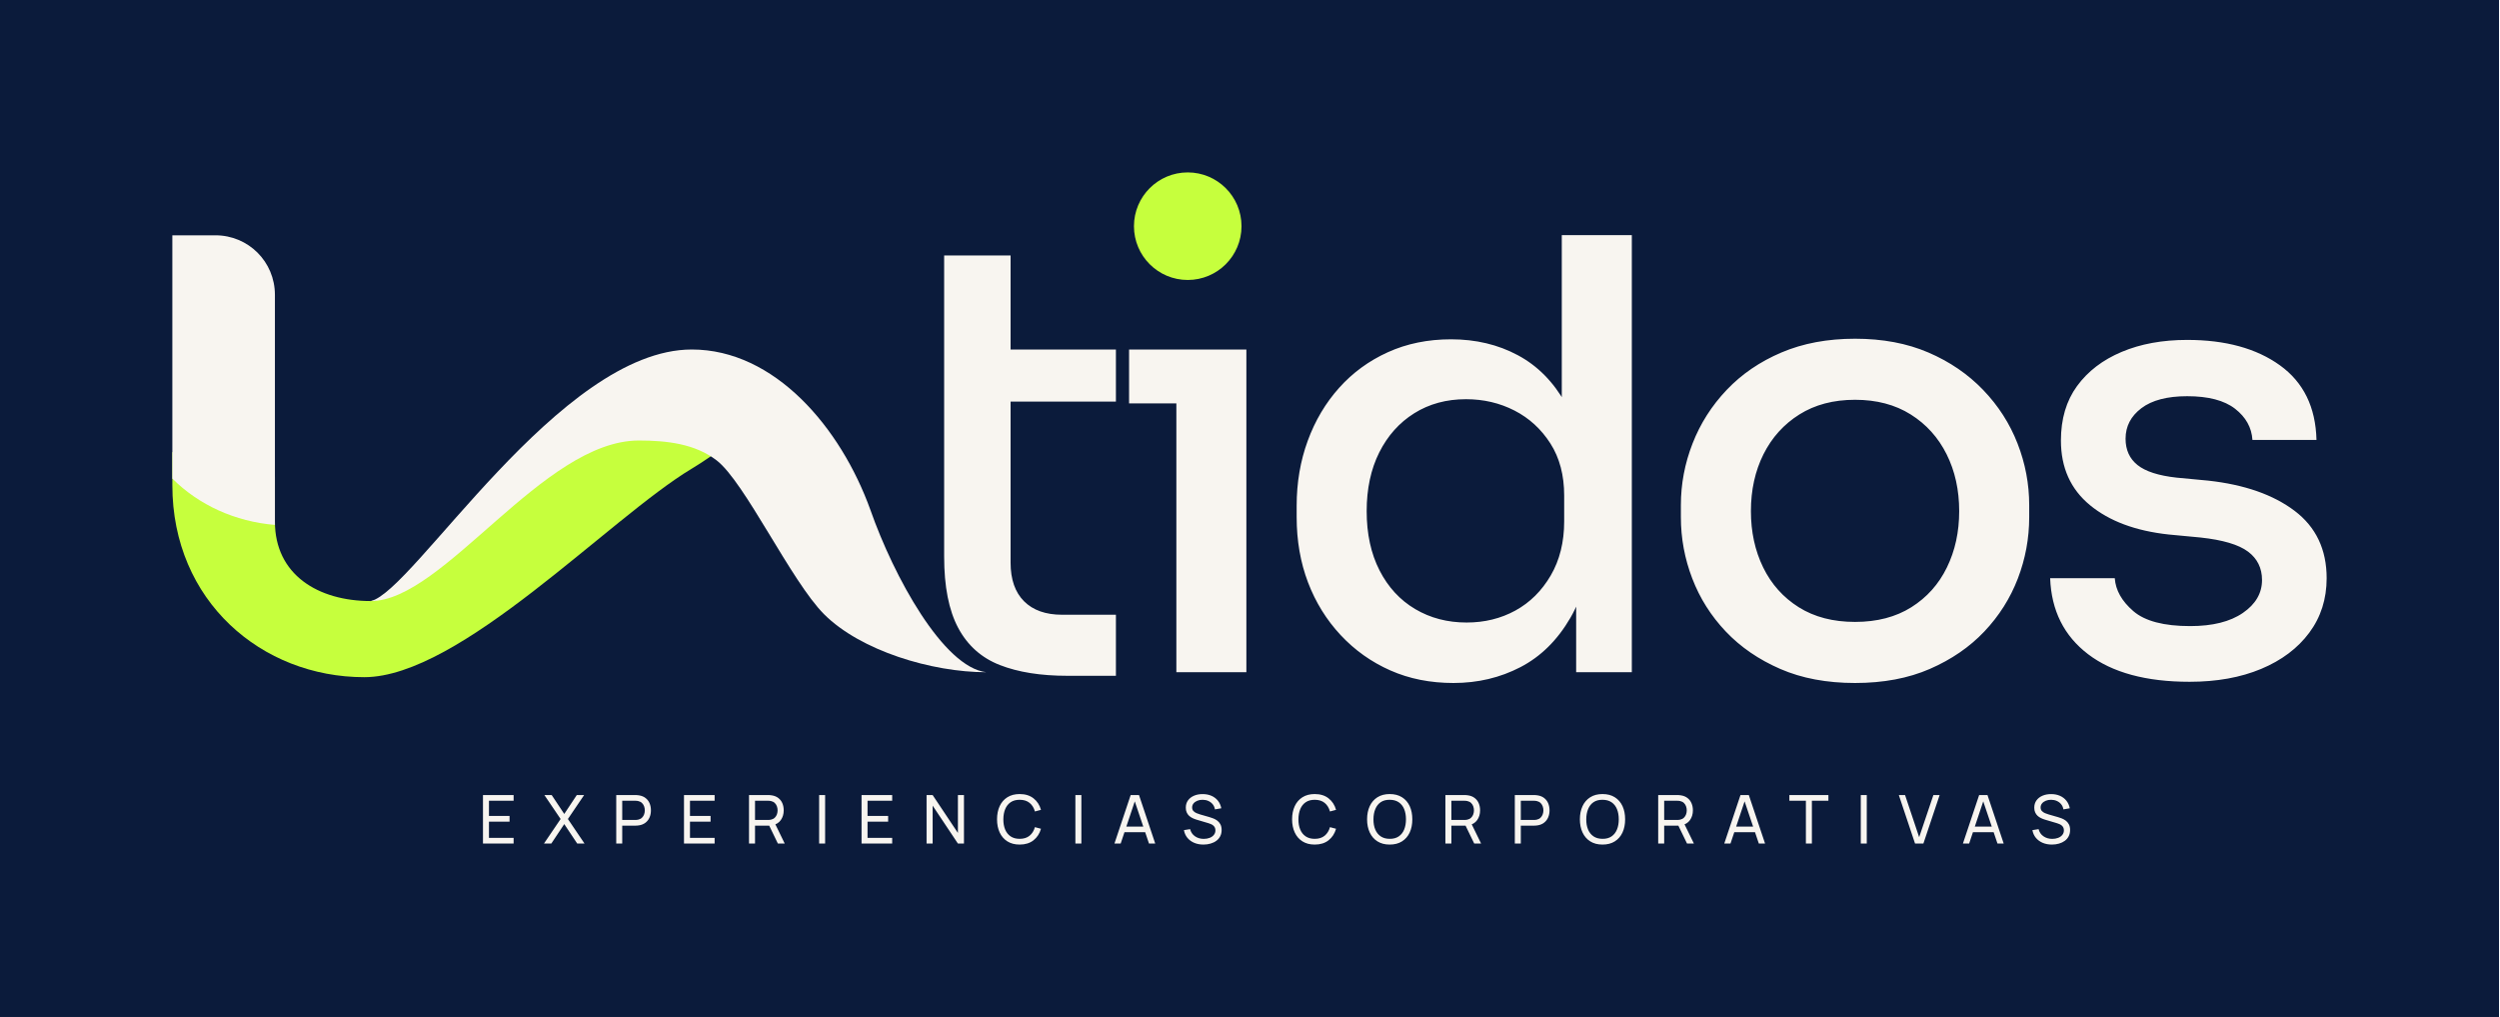
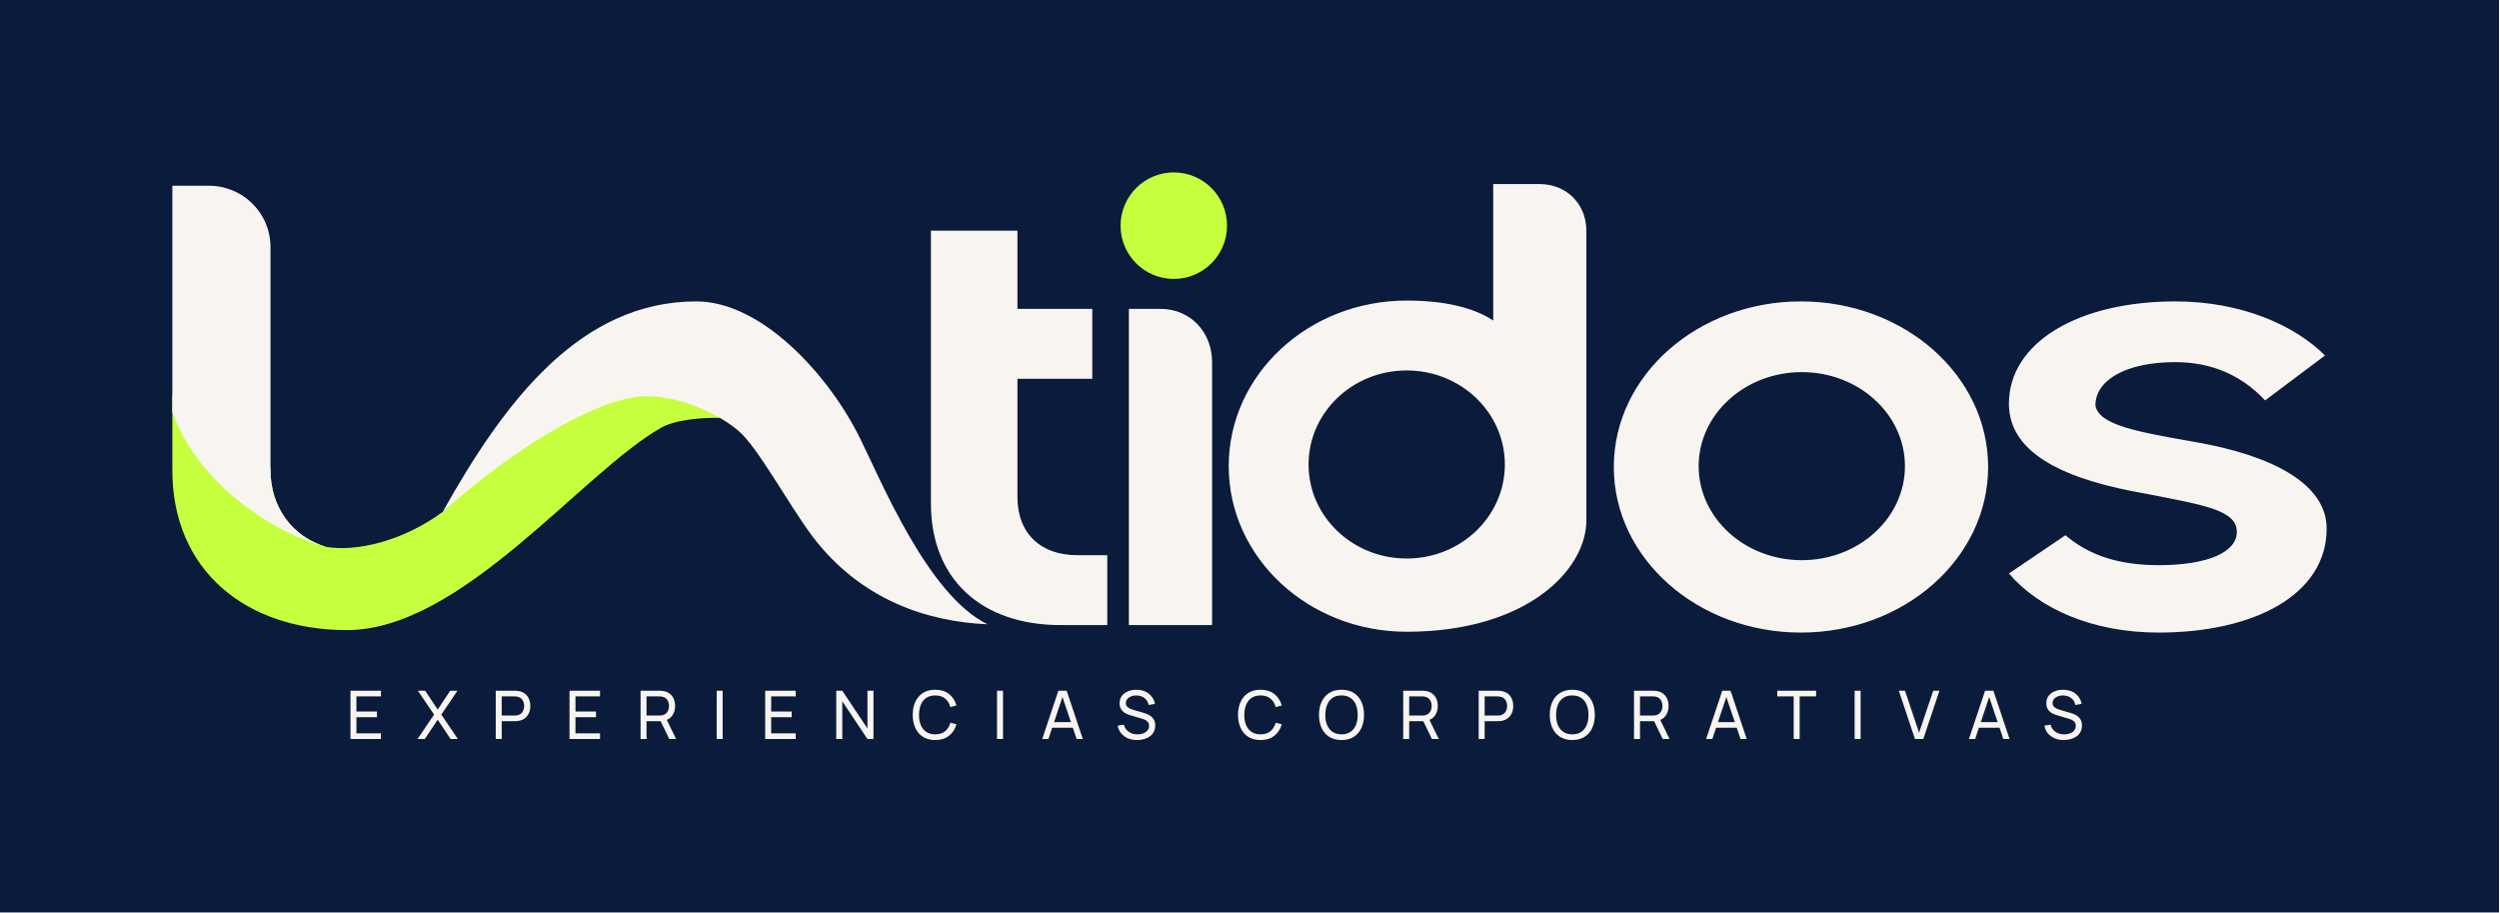
- <svg xmlns="http://www.w3.org/2000/svg" viewBox="-80 -80 1160 471.88" width="1160" height="471.88">
-   <rect id="Fondo" x="-80" y="-80" width="1160" height="471.88" fill="#0B1B3B" />
+ <svg xmlns="http://www.w3.org/2000/svg" viewBox="-80 -80 1160 423.38" width="1160" height="423.38">
+   <rect id="Fondo" x="-80" y="-80" width="1160" height="423.38" fill="#0B1B3B" />
  <g id="Logotipo">
-     <path id="gesto-acento" fill="#C6FF3D" fill-rule="nonzero" d="M0 129.78L46.07 129.78L47.61 141.29L47.61 162.03C47.61 186.6 67.58 198.89 92.15 198.89C115.19 195.81 129.01 171.24 148.97 149.74C172.01 114.42 241.12 102.9 271.84 115.95C262.62 122.1 252.64 130.54 241.12 137.45C202.73 160.49 133.61 234.21 89.08 234.21C41.47 234.21 0 198.89 0 145.13Z" />
-     <path id="gesto-asta" fill="#F8F5F0" fill-rule="nonzero" d="M0 142.06L0 29.18L19.97 29.18C35.32 29.18 47.61 41.47 47.61 56.82L47.61 163.56C29.18 162.03 12.29 154.35 0 142.06Z" />
-     <path id="gesto-onda" fill="#F8F5F0" fill-rule="nonzero" d="M92.15 198.89C112.11 194.28 179.69 82.17 241.12 82.17C279.52 82.17 310.23 118.26 324.05 156.65C334.81 187.37 357.84 229.6 377.81 231.91C352.47 231.91 319.45 221.92 302.55 205.03C287.2 189.67 265.69 143.6 252.64 133.61C242.66 125.94 229.6 124.4 216.55 124.4C172.01 124.4 125.94 198.89 92.15 198.89Z" />
-     <path id="letras" fill="#F8F5F0" fill-rule="nonzero" d="M437.99 233.57L415.49 233.57Q396.87 233.57 384.1 228.57Q371.31 223.57 364.78 211.35Q358.26 199.12 358.26 178.29L358.26 178.29L358.26 38.55L389.1 38.55L389.1 181.06Q389.1 192.74 395.35 198.99Q401.6 205.24 412.99 205.24L412.99 205.24L437.99 205.24L437.99 233.57ZM437.99 106.33L358.26 106.33L358.26 82.17L437.99 82.17L437.99 106.33ZM498.55 231.91L466.05 231.91L466.05 82.17L498.55 82.17L498.55 231.91ZM498.55 107.17L444.1 107.17L444.1 82.17L498.55 82.17L498.55 107.17ZM594.68 236.91L594.68 236.91Q578.56 236.91 565.37 231.07Q552.17 225.24 542.31 214.68Q532.45 204.12 527.16 190.23Q521.89 176.34 521.89 159.95L521.89 159.95L521.89 154.67Q521.89 138.56 527.03 124.53Q532.16 110.5 541.62 99.94Q551.06 89.39 564.25 83.42Q577.45 77.44 593.56 77.44L593.56 77.44Q610.79 77.44 624.54 84.81Q638.3 92.16 646.77 107.31Q655.24 122.45 656.07 145.79L656.07 145.79L644.96 130.5L644.96 29.1L677.47 29.1L677.47 231.91L651.63 231.91L651.63 166.9L658.85 166.9Q658.01 191.07 648.98 206.63Q639.96 222.18 625.79 229.54Q611.62 236.91 594.68 236.91ZM600.78 208.85L600.78 208.85Q613.28 208.85 623.43 203.29Q633.56 197.73 639.82 187.04Q646.07 176.34 646.07 161.9L646.07 161.9L646.07 149.95Q646.07 135.78 639.68 125.78Q633.29 115.78 623.01 110.5Q612.73 105.23 600.51 105.23L600.51 105.23Q586.9 105.23 576.48 111.75Q566.06 118.28 560.22 129.95Q554.39 141.62 554.39 157.17L554.39 157.17Q554.39 173.01 560.37 184.68Q566.34 196.34 576.89 202.6Q587.45 208.85 600.78 208.85ZM781.09 236.91L781.09 236.91Q761.36 236.91 746.36 230.38Q731.36 223.85 721.08 213.02Q710.8 202.18 705.53 188.43Q700.24 174.67 700.24 159.95L700.24 159.95L700.24 154.39Q700.24 139.67 705.66 125.78Q711.08 111.89 721.5 100.92Q731.92 89.94 746.91 83.56Q761.92 77.17 781.09 77.17L781.09 77.17Q800.25 77.17 815.12 83.56Q829.98 89.94 840.54 100.92Q851.1 111.89 856.51 125.78Q861.93 139.67 861.93 154.39L861.93 154.39L861.93 159.95Q861.93 174.67 856.66 188.43Q851.37 202.18 841.1 213.02Q830.82 223.85 815.81 230.38Q800.81 236.91 781.09 236.91ZM781.09 208.57L781.09 208.57Q796.37 208.57 807.2 201.77Q818.04 194.95 823.73 183.29Q829.43 171.62 829.43 157.17L829.43 157.17Q829.43 142.45 823.59 130.78Q817.76 119.12 806.93 112.31Q796.09 105.5 781.09 105.5L781.09 105.5Q766.08 105.5 755.25 112.31Q744.42 119.12 738.58 130.78Q732.75 142.45 732.75 157.17L732.75 157.17Q732.75 171.62 738.44 183.29Q744.14 194.95 754.97 201.77Q765.81 208.57 781.09 208.57ZM936.39 236.35L936.39 236.35Q906.1 236.35 889.29 223.57Q872.49 210.79 871.65 188.29L871.65 188.29L901.65 188.29Q902.22 196.62 910.27 203.57Q918.33 210.51 936.66 210.51L936.66 210.51Q952.22 210.51 961.11 204.4Q970 198.29 970 189.13L970 189.13Q970 180.79 963.47 175.93Q956.94 171.07 941.39 169.4L941.39 169.4L926.66 168.01Q903.61 165.51 890.13 154.39Q876.65 143.28 876.65 124.39L876.65 124.39Q876.65 109.39 884.15 99.11Q891.66 88.83 904.85 83.28Q918.05 77.72 935.27 77.72L935.27 77.72Q961.94 77.72 978.34 89.53Q994.72 101.33 995.28 124.12L995.28 124.12L965.55 124.12Q965 115.5 957.5 109.67Q949.99 103.84 935.27 103.84L935.27 103.84Q921.38 103.84 914.02 109.39Q906.66 114.95 906.66 123.56L906.66 123.56Q906.66 131.34 912.21 135.78Q917.77 140.23 930.27 141.62L930.27 141.62L945 143.01Q970.27 145.79 985.14 157.04Q1000 168.29 1000 188.29L1000 188.29Q1000 202.73 991.94 213.57Q983.89 224.4 969.58 230.38Q955.28 236.35 936.39 236.35Z" />
-     <path id="punto-i" fill="#C6FF3D" fill-rule="nonzero" d="M446.37 24.96C446.37 11.17 457.55 0 471.33 0C485.11 0 496.29 11.17 496.29 24.96C496.29 38.74 485.11 49.91 471.33 49.91C457.55 49.91 446.37 38.74 446.37 24.96Z" />
+     <path id="gesto-acento" fill="#C6FF3D" fill-rule="nonzero" d="M0 103.47L41.7 103.47L45.56 138.22C45.56 155.21 55.6 169.11 71.43 173.75C84.94 176.06 106.56 171.43 125.48 157.53C157.53 126.64 192.28 98.07 220.08 98.07C242.47 98.07 257.92 105.79 267.18 115.06C254.05 112.74 235.06 113.82 227.03 118.38C190.12 139.23 134.36 212.36 81.08 212.36C33.98 212.36 0 184.56 0 138.22Z" />
+     <path id="gesto-asta" fill="#F8F5F0" fill-rule="nonzero" d="M0 111.2L0 6.18L16.99 6.18C32.43 6.18 45.56 18.53 45.56 34.75L45.56 138.22C45.56 155.21 55.6 169.11 71.43 173.75C49.42 168.34 12.36 145.95 0 111.2Z" />
+     <path id="gesto-onda" fill="#F8F5F0" fill-rule="nonzero" d="M125.48 157.53C154.13 106.33 189.19 59.85 243.24 59.85C273.36 59.85 304.25 93.44 318.92 122.78C328.96 142.86 350.58 196.14 378.38 209.65C350.58 208.49 319.69 198.46 297.3 169.11C285.71 153.67 271.81 127.41 262.55 119.69C253.28 111.97 236.29 103.86 220.08 103.86C196.14 103.86 153.67 132.05 125.48 157.53Z" />
+     <path id="letras" fill="#F8F5F0" fill-rule="nonzero" d="M352.12 27.03L392.28 27.03L392.28 63.32L427.03 63.32L427.03 95.75L392.28 95.75L392.28 150.58C392.28 167.57 403.09 177.61 420.08 177.61L433.98 177.61L433.98 210.04L412.36 210.04C375.29 210.04 352.12 188.42 352.12 153.67ZM444.02 63.32L458.69 63.32C472.59 63.32 482.63 74.13 482.63 88.03L482.63 210.04L444.02 210.04ZM613.13 5.41L634.75 5.41C647.1 5.41 656.37 14.67 656.37 27.03L656.37 161.39C656.37 184.56 628.57 213.13 572.97 213.13C527.34 213.13 490.35 178.76 490.35 136.29C490.35 93.82 527.34 59.46 572.97 59.46C589.96 59.46 603.86 62.55 613.13 68.73ZM572.97 91.89C547.8 91.89 527.41 111.43 527.41 135.52C527.41 159.61 547.8 179.15 572.97 179.15C598.15 179.15 618.53 159.61 618.53 135.52C618.53 111.43 598.15 91.89 572.97 91.89ZM755.98 59.85C803.94 59.85 842.86 94.21 842.86 136.68C842.86 179.15 803.94 213.51 755.98 213.51C708.03 213.51 669.11 179.15 669.11 136.68C669.11 94.21 708.03 59.85 755.98 59.85ZM756.37 92.66C729.96 92.66 708.49 112.2 708.49 136.29C708.49 160.39 729.96 179.92 756.37 179.92C782.78 179.92 804.25 160.39 804.25 136.29C804.25 112.2 782.78 92.66 756.37 92.66ZM999.23 84.94L971.43 105.79C960.62 94.21 946.72 88.03 929.73 88.03C906.56 88.03 892.66 96.53 892.66 108.11C894.21 117.37 912.74 120.46 939 125.1C974.52 131.27 1000 144.4 1000 165.25C1000 196.14 966.02 213.51 922.01 213.51C891.12 213.51 866.41 202.32 852.51 186.1L878.76 168.34C889.58 177.61 903.47 182.24 922.01 182.24C945.17 182.24 958.3 176.06 958.3 166.8C958.3 156.76 943.63 154.44 915.83 149.03C880.31 142.86 852.51 131.27 852.51 107.34C852.51 78.76 884.94 59.85 929.73 59.85C960.62 59.85 985.33 71.04 999.23 84.94Z" />
+     <path id="punto-i" fill="#C6FF3D" fill-rule="nonzero" d="M440.15 24.71C440.15 11.07 451.22 0 464.86 0C478.51 0 489.58 11.07 489.58 24.71C489.58 38.36 478.51 49.42 464.86 49.42C451.22 49.42 440.15 38.36 440.15 24.71Z" />
  </g>
  <g id="Descriptor">
-     <path id="descriptor" fill="#F8F5F0" fill-rule="nonzero" d="M158.41 311.41L144.19 311.41L144.19 288.91L158.41 288.91L158.41 291.55L146.97 291.55L146.97 298.6L156.53 298.6L156.53 301.24L146.97 301.24L146.97 308.77L158.41 308.77L158.41 311.41ZM175.91 311.41L172.5 311.41L180.23 300.02L172.7 288.91L176.09 288.91L181.92 297.68L187.73 288.91L191.14 288.91L183.61 300.02L191.33 311.41L187.94 311.41L181.92 302.38L175.91 311.41ZM208.83 311.41L206.05 311.41L206.05 288.91L214.94 288.91Q215.26 288.91 215.72 288.93Q216.17 288.96 216.59 289.04L216.59 289.04Q218.42 289.32 219.66 290.29Q220.9 291.25 221.53 292.73Q222.15 294.21 222.15 296L222.15 296Q222.15 297.79 221.52 299.26Q220.89 300.74 219.65 301.71Q218.4 302.69 216.59 302.97L216.59 302.97Q216.17 303.04 215.72 303.07Q215.26 303.1 214.94 303.1L214.94 303.1L208.83 303.1L208.83 311.41ZM208.83 291.55L208.83 300.46L214.84 300.46Q215.14 300.46 215.52 300.43Q215.9 300.39 216.25 300.32L216.25 300.32Q217.33 300.07 218.01 299.4Q218.69 298.74 219 297.84Q219.31 296.94 219.31 296L219.31 296Q219.31 295.07 219 294.17Q218.69 293.27 218.01 292.6Q217.33 291.93 216.25 291.69L216.25 291.69Q215.9 291.6 215.52 291.57Q215.14 291.55 214.84 291.55L214.84 291.55L208.83 291.55ZM251.72 311.41L237.5 311.41L237.5 288.91L251.72 288.91L251.72 291.55L240.28 291.55L240.28 298.6L249.84 298.6L249.84 301.24L240.28 301.24L240.28 308.77L251.72 308.77L251.72 311.41ZM270.47 311.41L267.68 311.41L267.68 288.91L276.58 288.91Q276.9 288.91 277.36 288.93Q277.81 288.96 278.23 289.04L278.23 289.04Q280.06 289.32 281.3 290.29Q282.54 291.25 283.17 292.73Q283.79 294.21 283.79 296L283.79 296Q283.79 298.61 282.43 300.53Q281.08 302.44 278.45 302.93L278.45 302.93L277.39 303.1L270.47 303.1L270.47 311.41ZM284.26 311.41L281.08 311.41L276.64 302.25L279.39 301.41L284.26 311.41ZM270.47 291.55L270.47 300.46L276.48 300.46Q276.78 300.46 277.16 300.43Q277.54 300.39 277.89 300.32L277.89 300.32Q278.97 300.07 279.65 299.4Q280.33 298.74 280.64 297.84Q280.95 296.94 280.95 296L280.95 296Q280.95 295.07 280.64 294.17Q280.33 293.27 279.65 292.6Q278.97 291.93 277.89 291.69L277.89 291.69Q277.54 291.6 277.16 291.57Q276.78 291.55 276.48 291.55L276.48 291.55L270.47 291.55ZM303.01 311.41L300.23 311.41L300.23 288.91L303.01 288.91L303.01 311.41ZM334.14 311.41L319.92 311.41L319.92 288.91L334.14 288.91L334.14 291.55L322.7 291.55L322.7 298.6L332.26 298.6L332.26 301.24L322.7 301.24L322.7 308.77L334.14 308.77L334.14 311.41ZM352.92 311.41L350.1 311.41L350.1 288.91L352.92 288.91L364.65 306.49L364.65 288.91L367.46 288.91L367.46 311.41L364.65 311.41L352.92 293.82L352.92 311.41ZM393.31 311.88L393.31 311.88Q389.95 311.88 387.6 310.39Q385.26 308.91 384.03 306.27Q382.81 303.63 382.81 300.16L382.81 300.16Q382.81 296.69 384.03 294.05Q385.26 291.41 387.6 289.93Q389.95 288.44 393.31 288.44L393.31 288.44Q397.21 288.44 399.74 290.43Q402.26 292.41 403.21 295.77L403.21 295.77L400.39 296.52Q399.7 294 397.93 292.55Q396.17 291.1 393.31 291.1L393.31 291.1Q390.79 291.1 389.12 292.24Q387.45 293.38 386.6 295.42Q385.76 297.46 385.74 300.16L385.74 300.16Q385.73 302.85 386.57 304.89Q387.42 306.93 389.1 308.07Q390.79 309.22 393.31 309.22L393.31 309.22Q396.17 309.22 397.93 307.76Q399.7 306.3 400.39 303.8L400.39 303.8L403.21 304.55Q402.26 307.89 399.74 309.89Q397.21 311.88 393.31 311.88ZM421.96 311.41L419.18 311.41L419.18 288.91L421.96 288.91L421.96 311.41ZM440.2 311.41L437.31 311.41L444.84 288.91L448.71 288.91L456.24 311.41L453.35 311.41L446.31 290.54L447.18 290.54L440.2 311.41ZM452.62 306.14L440.93 306.14L440.93 303.54L452.62 303.54L452.62 306.14ZM478.63 311.88L478.63 311.88Q476.24 311.88 474.33 311.07Q472.41 310.25 471.17 308.75Q469.93 307.24 469.56 305.18L469.56 305.18L472.43 304.72Q472.98 306.85 474.7 308.04Q476.43 309.24 478.77 309.24L478.77 309.24Q480.29 309.24 481.52 308.76Q482.74 308.29 483.46 307.39Q484.18 306.5 484.18 305.29L484.18 305.29Q484.18 304.54 483.92 304Q483.66 303.46 483.22 303.07Q482.77 302.69 482.21 302.43Q481.65 302.16 481.04 301.99L481.04 301.99L475.31 300.29Q474.37 300 473.49 299.57Q472.62 299.14 471.93 298.5Q471.24 297.85 470.84 296.93Q470.43 296.02 470.43 294.77L470.43 294.77Q470.43 292.77 471.47 291.36Q472.51 289.94 474.29 289.19Q476.07 288.44 478.31 288.46L478.31 288.46Q480.57 288.47 482.36 289.26Q484.15 290.05 485.33 291.52Q486.51 292.99 486.91 295.04L486.91 295.04L483.96 295.55Q483.73 294.18 482.92 293.18Q482.12 292.19 480.91 291.65Q479.71 291.11 478.27 291.1L478.27 291.1Q476.9 291.08 475.79 291.54Q474.68 291.99 474.02 292.79Q473.37 293.6 473.37 294.64L473.37 294.64Q473.37 295.68 473.96 296.31Q474.56 296.94 475.42 297.31Q476.29 297.68 477.12 297.91L477.12 297.91L481.4 299.14Q482.13 299.35 483.09 299.71Q484.06 300.07 484.96 300.71Q485.87 301.36 486.46 302.43Q487.06 303.5 487.06 305.13L487.06 305.13Q487.06 306.75 486.41 308.02Q485.76 309.29 484.6 310.14Q483.45 310.99 481.91 311.43Q480.38 311.88 478.63 311.88ZM530.27 311.88L530.27 311.88Q526.91 311.88 524.57 310.39Q522.23 308.91 521 306.27Q519.77 303.63 519.77 300.16L519.77 300.16Q519.77 296.69 521 294.05Q522.23 291.41 524.57 289.93Q526.91 288.44 530.27 288.44L530.27 288.44Q534.18 288.44 536.7 290.43Q539.23 292.41 540.18 295.77L540.18 295.77L537.35 296.52Q536.66 294 534.9 292.55Q533.13 291.1 530.27 291.1L530.27 291.1Q527.76 291.1 526.09 292.24Q524.41 293.38 523.57 295.42Q522.73 297.46 522.71 300.16L522.71 300.16Q522.69 302.85 523.54 304.89Q524.38 306.93 526.07 308.07Q527.76 309.22 530.27 309.22L530.27 309.22Q533.13 309.22 534.9 307.76Q536.66 306.3 537.35 303.8L537.35 303.8L540.18 304.55Q539.23 307.89 536.7 309.89Q534.18 311.88 530.27 311.88ZM565.08 311.88L565.08 311.88Q561.73 311.88 559.38 310.39Q557.04 308.91 555.81 306.27Q554.58 303.63 554.58 300.16L554.58 300.16Q554.58 296.69 555.81 294.05Q557.04 291.41 559.38 289.93Q561.73 288.44 565.08 288.44L565.08 288.44Q568.46 288.44 570.8 289.93Q573.15 291.41 574.37 294.05Q575.58 296.69 575.58 300.16L575.58 300.16Q575.58 303.63 574.37 306.27Q573.15 308.91 570.8 310.39Q568.46 311.88 565.08 311.88ZM565.08 309.22L565.08 309.22Q567.6 309.24 569.28 308.09Q570.96 306.94 571.8 304.89Q572.63 302.85 572.63 300.16L572.63 300.16Q572.63 297.46 571.8 295.43Q570.96 293.39 569.28 292.25Q567.6 291.11 565.08 291.1L565.08 291.1Q562.57 291.08 560.9 292.22Q559.24 293.36 558.4 295.41Q557.55 297.46 557.54 300.16L557.54 300.16Q557.52 302.85 558.37 304.88Q559.21 306.91 560.89 308.06Q562.57 309.21 565.08 309.22ZM593.71 311.41L590.93 311.41L590.93 288.91L599.82 288.91Q600.15 288.91 600.6 288.93Q601.05 288.96 601.47 289.04L601.47 289.04Q603.3 289.32 604.54 290.29Q605.79 291.25 606.41 292.73Q607.04 294.21 607.04 296L607.04 296Q607.04 298.61 605.68 300.53Q604.32 302.44 601.69 302.93L601.69 302.93L600.63 303.1L593.71 303.1L593.71 311.41ZM607.51 311.41L604.32 311.41L599.88 302.25L602.63 301.41L607.51 311.41ZM593.71 291.55L593.71 300.46L599.72 300.46Q600.02 300.46 600.4 300.43Q600.79 300.39 601.13 300.32L601.13 300.32Q602.21 300.07 602.89 299.4Q603.57 298.74 603.88 297.84Q604.19 296.94 604.19 296L604.19 296Q604.19 295.07 603.88 294.17Q603.57 293.27 602.89 292.6Q602.21 291.93 601.13 291.69L601.13 291.69Q600.79 291.6 600.4 291.57Q600.02 291.55 599.72 291.55L599.72 291.55L593.71 291.55ZM625.94 311.41L623.16 311.41L623.16 288.91L632.05 288.91Q632.38 288.91 632.83 288.93Q633.29 288.96 633.71 289.04L633.71 289.04Q635.54 289.32 636.78 290.29Q638.02 291.25 638.65 292.73Q639.27 294.21 639.27 296L639.27 296Q639.27 297.79 638.64 299.26Q638.01 300.74 636.76 301.71Q635.52 302.69 633.71 302.97L633.71 302.97Q633.29 303.04 632.83 303.07Q632.38 303.1 632.05 303.1L632.05 303.1L625.94 303.1L625.94 311.41ZM625.94 291.55L625.94 300.46L631.96 300.46Q632.26 300.46 632.64 300.43Q633.02 300.39 633.36 300.32L633.36 300.32Q634.44 300.07 635.12 299.4Q635.8 298.74 636.11 297.84Q636.43 296.94 636.43 296L636.43 296Q636.43 295.07 636.11 294.17Q635.8 293.27 635.12 292.6Q634.44 291.93 633.36 291.69L633.36 291.69Q633.02 291.6 632.64 291.57Q632.26 291.55 631.96 291.55L631.96 291.55L625.94 291.55ZM663.86 311.88L663.86 311.88Q660.5 311.88 658.16 310.39Q655.82 308.91 654.59 306.27Q653.36 303.63 653.36 300.16L653.36 300.16Q653.36 296.69 654.59 294.05Q655.82 291.41 658.16 289.93Q660.5 288.44 663.86 288.44L663.86 288.44Q667.24 288.44 669.58 289.93Q671.93 291.41 673.15 294.05Q674.36 296.69 674.36 300.16L674.36 300.16Q674.36 303.63 673.15 306.27Q671.93 308.91 669.58 310.39Q667.24 311.88 663.86 311.88ZM663.86 309.22L663.86 309.22Q666.38 309.24 668.06 308.09Q669.74 306.94 670.57 304.89Q671.41 302.85 671.41 300.16L671.41 300.16Q671.41 297.46 670.57 295.43Q669.74 293.39 668.06 292.25Q666.38 291.11 663.86 291.1L663.86 291.1Q661.35 291.08 659.68 292.22Q658.02 293.36 657.18 295.41Q656.33 297.46 656.32 300.16L656.32 300.16Q656.3 302.85 657.15 304.88Q657.99 306.91 659.67 308.06Q661.35 309.21 663.86 309.22ZM692.49 311.41L689.71 311.41L689.71 288.91L698.6 288.91Q698.93 288.91 699.38 288.93Q699.83 288.96 700.25 289.04L700.25 289.04Q702.08 289.32 703.32 290.29Q704.57 291.25 705.19 292.73Q705.82 294.21 705.82 296L705.82 296Q705.82 298.61 704.46 300.53Q703.1 302.44 700.47 302.93L700.47 302.93L699.41 303.1L692.49 303.1L692.49 311.41ZM706.29 311.41L703.1 311.41L698.66 302.25L701.41 301.41L706.29 311.41ZM692.49 291.55L692.49 300.46L698.5 300.46Q698.8 300.46 699.18 300.43Q699.57 300.39 699.91 300.32L699.91 300.32Q700.99 300.07 701.67 299.4Q702.35 298.74 702.66 297.84Q702.97 296.94 702.97 296L702.97 296Q702.97 295.07 702.66 294.17Q702.35 293.27 701.67 292.6Q700.99 291.93 699.91 291.69L699.91 291.69Q699.57 291.6 699.18 291.57Q698.8 291.55 698.5 291.55L698.5 291.55L692.49 291.55ZM723.27 311.41L720.38 311.41L727.91 288.91L731.78 288.91L739.32 311.41L736.43 311.41L729.38 290.54L730.25 290.54L723.27 311.41ZM735.69 306.14L724 306.14L724 303.54L735.69 303.54L735.69 306.14ZM761.05 311.41L758.27 311.41L758.27 291.55L750.6 291.55L750.6 288.91L768.72 288.91L768.72 291.55L761.05 291.55L761.05 311.41ZM786.53 311.41L783.75 311.41L783.75 288.91L786.53 288.91L786.53 311.41ZM812.81 311.41L808.94 311.41L801.41 288.91L804.3 288.91L810.85 308.46L817.45 288.91L820.35 288.91L812.81 311.41ZM834.05 311.41L831.16 311.41L838.69 288.91L842.56 288.91L850.09 311.41L847.2 311.41L840.16 290.54L841.03 290.54L834.05 311.41ZM846.47 306.14L834.78 306.14L834.78 303.54L846.47 303.54L846.47 306.14ZM872.48 311.88L872.48 311.88Q870.09 311.88 868.18 311.07Q866.27 310.25 865.02 308.75Q863.78 307.24 863.41 305.18L863.41 305.18L866.28 304.72Q866.83 306.85 868.55 308.04Q870.28 309.24 872.63 309.24L872.63 309.24Q874.14 309.24 875.37 308.76Q876.59 308.29 877.31 307.39Q878.03 306.5 878.03 305.29L878.03 305.29Q878.03 304.54 877.77 304Q877.52 303.46 877.07 303.07Q876.63 302.69 876.06 302.43Q875.5 302.16 874.89 301.99L874.89 301.99L869.16 300.29Q868.22 300 867.34 299.57Q866.47 299.14 865.78 298.5Q865.09 297.85 864.69 296.93Q864.28 296.02 864.28 294.77L864.28 294.77Q864.28 292.77 865.32 291.36Q866.36 289.94 868.14 289.19Q869.92 288.44 872.16 288.46L872.16 288.46Q874.42 288.47 876.21 289.26Q878 290.05 879.18 291.52Q880.36 292.99 880.77 295.04L880.77 295.04L877.81 295.55Q877.58 294.18 876.77 293.18Q875.97 292.19 874.77 291.65Q873.56 291.11 872.13 291.1L872.13 291.1Q870.75 291.08 869.64 291.54Q868.53 291.99 867.88 292.79Q867.22 293.6 867.22 294.64L867.22 294.64Q867.22 295.68 867.81 296.31Q868.41 296.94 869.27 297.31Q870.14 297.68 870.97 297.91L870.97 297.91L875.25 299.14Q875.98 299.35 876.95 299.71Q877.91 300.07 878.81 300.71Q879.72 301.36 880.31 302.43Q880.91 303.5 880.91 305.13L880.91 305.13Q880.91 306.75 880.26 308.02Q879.61 309.29 878.45 310.14Q877.3 310.99 875.77 311.43Q874.23 311.88 872.48 311.88Z" />
+     <path id="descriptor" fill="#F8F5F0" fill-rule="nonzero" d="M96.83 262.91L82.68 262.91L82.68 240.51L96.83 240.51L96.83 243.14L85.45 243.14L85.45 250.15L94.97 250.15L94.97 252.78L85.45 252.78L85.45 260.28L96.83 260.28L96.83 262.91ZM117.18 262.91L113.79 262.91L121.49 251.57L113.99 240.51L117.37 240.51L123.17 249.24L128.96 240.51L132.35 240.51L124.85 251.57L132.54 262.91L129.16 262.91L123.17 253.92L117.18 262.91ZM152.89 262.91L150.12 262.91L150.12 240.51L158.97 240.51Q159.3 240.51 159.75 240.53Q160.2 240.56 160.62 240.63L160.62 240.63Q162.44 240.91 163.67 241.88Q164.91 242.84 165.53 244.31Q166.16 245.78 166.16 247.57L166.16 247.57Q166.16 249.35 165.53 250.82Q164.9 252.29 163.66 253.26Q162.42 254.23 160.62 254.51L160.62 254.51Q160.2 254.57 159.75 254.6Q159.3 254.63 158.97 254.63L158.97 254.63L152.89 254.63L152.89 262.91ZM152.89 243.14L152.89 252.01L158.88 252.01Q159.17 252.01 159.55 251.97Q159.93 251.94 160.28 251.87L160.28 251.87Q161.35 251.62 162.03 250.96Q162.7 250.29 163.01 249.4Q163.32 248.51 163.32 247.57L163.32 247.57Q163.32 246.64 163.01 245.74Q162.7 244.85 162.03 244.18Q161.35 243.51 160.28 243.28L160.28 243.28Q159.93 243.19 159.55 243.16Q159.17 243.14 158.88 243.14L158.88 243.14L152.89 243.14ZM198.52 262.91L184.36 262.91L184.36 240.51L198.52 240.51L198.52 243.14L187.13 243.14L187.13 250.15L196.65 250.15L196.65 252.78L187.13 252.78L187.13 260.28L198.52 260.28L198.52 262.91ZM220.11 262.91L217.34 262.91L217.34 240.51L226.19 240.51Q226.52 240.51 226.97 240.53Q227.42 240.56 227.84 240.63L227.84 240.63Q229.66 240.91 230.9 241.88Q232.13 242.84 232.76 244.31Q233.38 245.78 233.38 247.57L233.38 247.57Q233.38 250.17 232.03 252.08Q230.67 253.98 228.06 254.46L228.06 254.46L227 254.63L220.11 254.63L220.11 262.91ZM233.85 262.91L230.67 262.91L226.25 253.79L228.99 252.95L233.85 262.91ZM220.11 243.14L220.11 252.01L226.1 252.01Q226.39 252.01 226.78 251.97Q227.16 251.94 227.5 251.87L227.5 251.87Q228.57 251.62 229.25 250.96Q229.93 250.29 230.24 249.4Q230.55 248.51 230.55 247.57L230.55 247.57Q230.55 246.64 230.24 245.74Q229.93 244.85 229.25 244.18Q228.57 243.51 227.5 243.28L227.5 243.28Q227.16 243.19 226.78 243.16Q226.39 243.14 226.1 243.14L226.1 243.14L220.11 243.14ZM255.44 262.91L252.67 262.91L252.67 240.51L255.44 240.51L255.44 262.91ZM289.36 262.91L275.2 262.91L275.2 240.51L289.36 240.51L289.36 243.14L277.97 243.14L277.97 250.15L287.49 250.15L287.49 252.78L277.97 252.78L277.97 260.28L289.36 260.28L289.36 262.91ZM310.98 262.91L308.18 262.91L308.18 240.51L310.98 240.51L322.66 258.01L322.66 240.51L325.46 240.51L325.46 262.91L322.66 262.91L310.98 245.39L310.98 262.91ZM354.12 263.38L354.12 263.38Q350.78 263.38 348.44 261.9Q346.11 260.42 344.89 257.79Q343.67 255.16 343.67 251.71L343.67 251.71Q343.67 248.26 344.89 245.63Q346.11 243 348.44 241.52Q350.78 240.04 354.12 240.04L354.12 240.04Q358.01 240.04 360.52 242.02Q363.03 243.99 363.98 247.34L363.98 247.34L361.17 248.09Q360.48 245.58 358.72 244.13Q356.97 242.69 354.12 242.69L354.12 242.69Q351.62 242.69 349.95 243.82Q348.29 244.96 347.45 246.99Q346.61 249.02 346.59 251.71L346.59 251.71Q346.58 254.39 347.42 256.42Q348.26 258.45 349.94 259.59Q351.62 260.73 354.12 260.73L354.12 260.73Q356.97 260.73 358.72 259.28Q360.48 257.82 361.17 255.33L361.17 255.33L363.98 256.08Q363.03 259.41 360.52 261.39Q358.01 263.38 354.12 263.38ZM385.58 262.91L382.81 262.91L382.81 240.51L385.58 240.51L385.58 262.91ZM406.66 262.91L403.78 262.91L411.28 240.51L415.14 240.51L422.63 262.91L419.76 262.91L412.74 242.13L413.61 242.13L406.66 262.91ZM419.02 257.67L407.39 257.67L407.39 255.07L419.02 255.07L419.02 257.67ZM447.85 263.38L447.85 263.38Q445.47 263.38 443.57 262.57Q441.66 261.76 440.43 260.26Q439.19 258.76 438.82 256.7L438.82 256.7L441.68 256.25Q442.22 258.37 443.94 259.56Q445.66 260.75 447.99 260.75L447.99 260.75Q449.5 260.75 450.72 260.27Q451.94 259.8 452.66 258.91Q453.38 258.03 453.38 256.81L453.38 256.81Q453.38 256.07 453.12 255.53Q452.86 254.99 452.42 254.61Q451.98 254.23 451.42 253.97Q450.86 253.7 450.25 253.53L450.25 253.53L444.54 251.83Q443.61 251.55 442.74 251.13Q441.86 250.7 441.18 250.05Q440.5 249.41 440.09 248.5Q439.69 247.59 439.69 246.34L439.69 246.34Q439.69 244.35 440.72 242.94Q441.76 241.54 443.53 240.79Q445.3 240.04 447.53 240.06L447.53 240.06Q449.78 240.07 451.56 240.86Q453.34 241.65 454.52 243.11Q455.69 244.57 456.1 246.61L456.1 246.61L453.16 247.12Q452.92 245.75 452.12 244.76Q451.32 243.78 450.12 243.24Q448.93 242.7 447.5 242.69L447.5 242.69Q446.13 242.67 445.02 243.12Q443.92 243.57 443.26 244.38Q442.61 245.18 442.61 246.22L442.61 246.22Q442.61 247.25 443.2 247.88Q443.79 248.51 444.66 248.87Q445.52 249.24 446.34 249.47L446.34 249.47L450.61 250.7Q451.34 250.9 452.29 251.26Q453.25 251.62 454.15 252.26Q455.06 252.91 455.65 253.97Q456.24 255.04 456.24 256.66L456.24 256.66Q456.24 258.27 455.59 259.53Q454.95 260.79 453.8 261.64Q452.64 262.49 451.12 262.93Q449.6 263.38 447.85 263.38ZM505.12 263.38L505.12 263.38Q501.78 263.38 499.44 261.9Q497.11 260.42 495.89 257.79Q494.67 255.16 494.67 251.71L494.67 251.71Q494.67 248.26 495.89 245.63Q497.11 243 499.44 241.52Q501.78 240.04 505.12 240.04L505.12 240.04Q509.01 240.04 511.52 242.02Q514.03 243.99 514.98 247.34L514.98 247.34L512.17 248.09Q511.48 245.58 509.72 244.13Q507.97 242.69 505.12 242.69L505.12 242.69Q502.62 242.69 500.95 243.82Q499.29 244.96 498.45 246.99Q497.61 249.02 497.59 251.71L497.59 251.71Q497.58 254.39 498.42 256.42Q499.26 258.45 500.94 259.59Q502.62 260.73 505.12 260.73L505.12 260.73Q507.97 260.73 509.72 259.28Q511.48 257.82 512.17 255.33L512.17 255.33L514.98 256.08Q514.03 259.41 511.52 261.39Q509.01 263.38 505.12 263.38ZM542.71 263.38L542.71 263.38Q539.36 263.38 537.03 261.9Q534.69 260.42 533.47 257.79Q532.25 255.16 532.25 251.71L532.25 251.71Q532.25 248.26 533.47 245.63Q534.69 243 537.03 241.52Q539.36 240.04 542.71 240.04L542.71 240.04Q546.07 240.04 548.4 241.52Q550.73 243 551.95 245.63Q553.16 248.26 553.16 251.71L553.16 251.71Q553.16 255.16 551.95 257.79Q550.73 260.42 548.4 261.9Q546.07 263.38 542.71 263.38ZM542.71 260.73L542.71 260.73Q545.21 260.75 546.88 259.6Q548.55 258.46 549.39 256.42Q550.22 254.39 550.22 251.71L550.22 251.71Q550.22 249.02 549.39 247Q548.55 244.97 546.88 243.84Q545.21 242.7 542.71 242.69L542.71 242.69Q540.2 242.67 538.54 243.81Q536.89 244.94 536.05 246.98Q535.21 249.02 535.19 251.71L535.19 251.71Q535.18 254.39 536.02 256.41Q536.86 258.43 538.53 259.57Q540.2 260.72 542.71 260.73ZM574.13 262.91L571.36 262.91L571.36 240.51L580.21 240.51Q580.54 240.51 580.99 240.53Q581.44 240.56 581.86 240.63L581.86 240.63Q583.68 240.91 584.92 241.88Q586.16 242.84 586.78 244.31Q587.4 245.78 587.4 247.57L587.4 247.57Q587.4 250.17 586.05 252.08Q584.69 253.98 582.08 254.46L582.08 254.46L581.02 254.63L574.13 254.63L574.13 262.91ZM587.87 262.91L584.69 262.91L580.28 253.79L583.01 252.95L587.87 262.91ZM574.13 243.14L574.13 252.01L580.12 252.01Q580.42 252.01 580.8 251.97Q581.18 251.94 581.52 251.87L581.52 251.87Q582.59 251.62 583.27 250.96Q583.95 250.29 584.26 249.4Q584.57 248.51 584.57 247.57L584.57 247.57Q584.57 246.64 584.26 245.74Q583.95 244.85 583.27 244.18Q582.59 243.51 581.52 243.28L581.52 243.28Q581.18 243.19 580.8 243.16Q580.42 243.14 580.12 243.14L580.12 243.14L574.13 243.14ZM609.15 262.91L606.38 262.91L606.38 240.51L615.23 240.51Q615.56 240.51 616.01 240.53Q616.46 240.56 616.88 240.63L616.88 240.63Q618.7 240.91 619.94 241.88Q621.18 242.84 621.8 244.31Q622.42 245.78 622.42 247.57L622.42 247.57Q622.42 249.35 621.79 250.82Q621.16 252.29 619.92 253.26Q618.69 254.23 616.88 254.51L616.88 254.51Q616.46 254.57 616.01 254.6Q615.56 254.63 615.23 254.63L615.23 254.63L609.15 254.63L609.15 262.91ZM609.15 243.14L609.15 252.01L615.14 252.01Q615.44 252.01 615.82 251.97Q616.2 251.94 616.54 251.87L616.54 251.87Q617.61 251.62 618.29 250.96Q618.97 250.29 619.28 249.4Q619.59 248.51 619.59 247.57L619.59 247.57Q619.59 246.64 619.28 245.74Q618.97 244.85 618.29 244.18Q617.61 243.51 616.54 243.28L616.54 243.28Q616.2 243.19 615.82 243.16Q615.44 243.14 615.14 243.14L615.14 243.14L609.15 243.14ZM649.83 263.38L649.83 263.38Q646.49 263.38 644.15 261.9Q641.82 260.42 640.6 257.79Q639.38 255.16 639.38 251.71L639.38 251.71Q639.38 248.26 640.6 245.63Q641.82 243 644.15 241.52Q646.49 240.04 649.83 240.04L649.83 240.04Q653.19 240.04 655.53 241.52Q657.86 243 659.07 245.63Q660.29 248.26 660.29 251.71L660.29 251.71Q660.29 255.16 659.07 257.79Q657.86 260.42 655.53 261.9Q653.19 263.38 649.83 263.38ZM649.83 260.73L649.83 260.73Q652.34 260.75 654.01 259.6Q655.68 258.46 656.51 256.42Q657.35 254.39 657.35 251.71L657.35 251.71Q657.35 249.02 656.51 247Q655.68 244.97 654.01 243.84Q652.34 242.7 649.83 242.69L649.83 242.69Q647.33 242.67 645.67 243.81Q644.01 244.94 643.17 246.98Q642.33 249.02 642.32 251.71L642.32 251.71Q642.3 254.39 643.14 256.41Q643.98 258.43 645.66 259.57Q647.33 260.72 649.83 260.73ZM681.26 262.91L678.49 262.91L678.49 240.51L687.34 240.51Q687.67 240.51 688.12 240.53Q688.57 240.56 688.99 240.63L688.99 240.63Q690.81 240.91 692.05 241.88Q693.28 242.84 693.9 244.31Q694.53 245.78 694.53 247.57L694.53 247.57Q694.53 250.17 693.17 252.08Q691.82 253.98 689.21 254.46L689.21 254.46L688.15 254.63L681.26 254.63L681.26 262.91ZM694.99 262.91L691.82 262.91L687.4 253.79L690.14 252.95L694.99 262.91ZM681.26 243.14L681.26 252.01L687.25 252.01Q687.54 252.01 687.92 251.97Q688.3 251.94 688.65 251.87L688.65 251.87Q689.72 251.62 690.4 250.96Q691.07 250.29 691.38 249.4Q691.7 248.51 691.7 247.57L691.7 247.57Q691.7 246.64 691.38 245.74Q691.07 244.85 690.4 244.18Q689.72 243.51 688.65 243.28L688.65 243.28Q688.3 243.19 687.92 243.16Q687.54 243.14 687.25 243.14L687.25 243.14L681.26 243.14ZM714.83 262.91L711.95 262.91L719.45 240.51L723.31 240.51L730.81 262.91L727.93 262.91L720.91 242.13L721.78 242.13L714.83 262.91ZM727.2 257.67L715.56 257.67L715.56 255.07L727.2 255.07L727.2 257.67ZM755.37 262.91L752.6 262.91L752.6 243.14L744.97 243.14L744.97 240.51L763.01 240.51L763.01 243.14L755.37 243.14L755.37 262.91ZM783.67 262.91L780.9 262.91L780.9 240.51L783.67 240.51L783.67 262.91ZM812.76 262.91L808.91 262.91L801.41 240.51L804.29 240.51L810.8 259.97L817.38 240.51L820.26 240.51L812.76 262.91ZM836.83 262.91L833.95 262.91L841.45 240.51L845.31 240.51L852.81 262.91L849.93 262.91L842.91 242.13L843.79 242.13L836.83 262.91ZM849.2 257.67L837.56 257.67L837.56 255.07L849.2 255.07L849.2 257.67ZM878.03 263.38L878.03 263.38Q875.65 263.38 873.74 262.57Q871.84 261.76 870.6 260.26Q869.36 258.76 868.99 256.7L868.99 256.7L871.85 256.25Q872.4 258.37 874.11 259.56Q875.83 260.75 878.17 260.75L878.17 260.75Q879.68 260.75 880.9 260.27Q882.12 259.8 882.83 258.91Q883.55 258.03 883.55 256.81L883.55 256.81Q883.55 256.07 883.29 255.53Q883.04 254.99 882.59 254.61Q882.15 254.23 881.59 253.97Q881.03 253.7 880.42 253.53L880.42 253.53L874.71 251.83Q873.78 251.55 872.91 251.13Q872.04 250.7 871.35 250.05Q870.67 249.41 870.26 248.5Q869.86 247.59 869.86 246.34L869.86 246.34Q869.86 244.35 870.89 242.94Q871.93 241.54 873.7 240.79Q875.48 240.04 877.7 240.06L877.7 240.06Q879.96 240.07 881.74 240.86Q883.52 241.65 884.69 243.11Q885.87 244.57 886.27 246.61L886.27 246.61L883.33 247.12Q883.1 245.75 882.3 244.76Q881.5 243.78 880.3 243.24Q879.1 242.7 877.67 242.69L877.67 242.69Q876.3 242.67 875.2 243.12Q874.09 243.57 873.44 244.38Q872.78 245.18 872.78 246.22L872.78 246.22Q872.78 247.25 873.38 247.88Q873.97 248.51 874.83 248.87Q875.69 249.24 876.52 249.47L876.52 249.47L880.78 250.7Q881.51 250.9 882.47 251.26Q883.42 251.62 884.33 252.26Q885.23 252.91 885.82 253.97Q886.41 255.04 886.41 256.66L886.41 256.66Q886.41 258.27 885.77 259.53Q885.12 260.79 883.97 261.64Q882.82 262.49 881.29 262.93Q879.77 263.38 878.03 263.38Z" />
  </g>
</svg>
